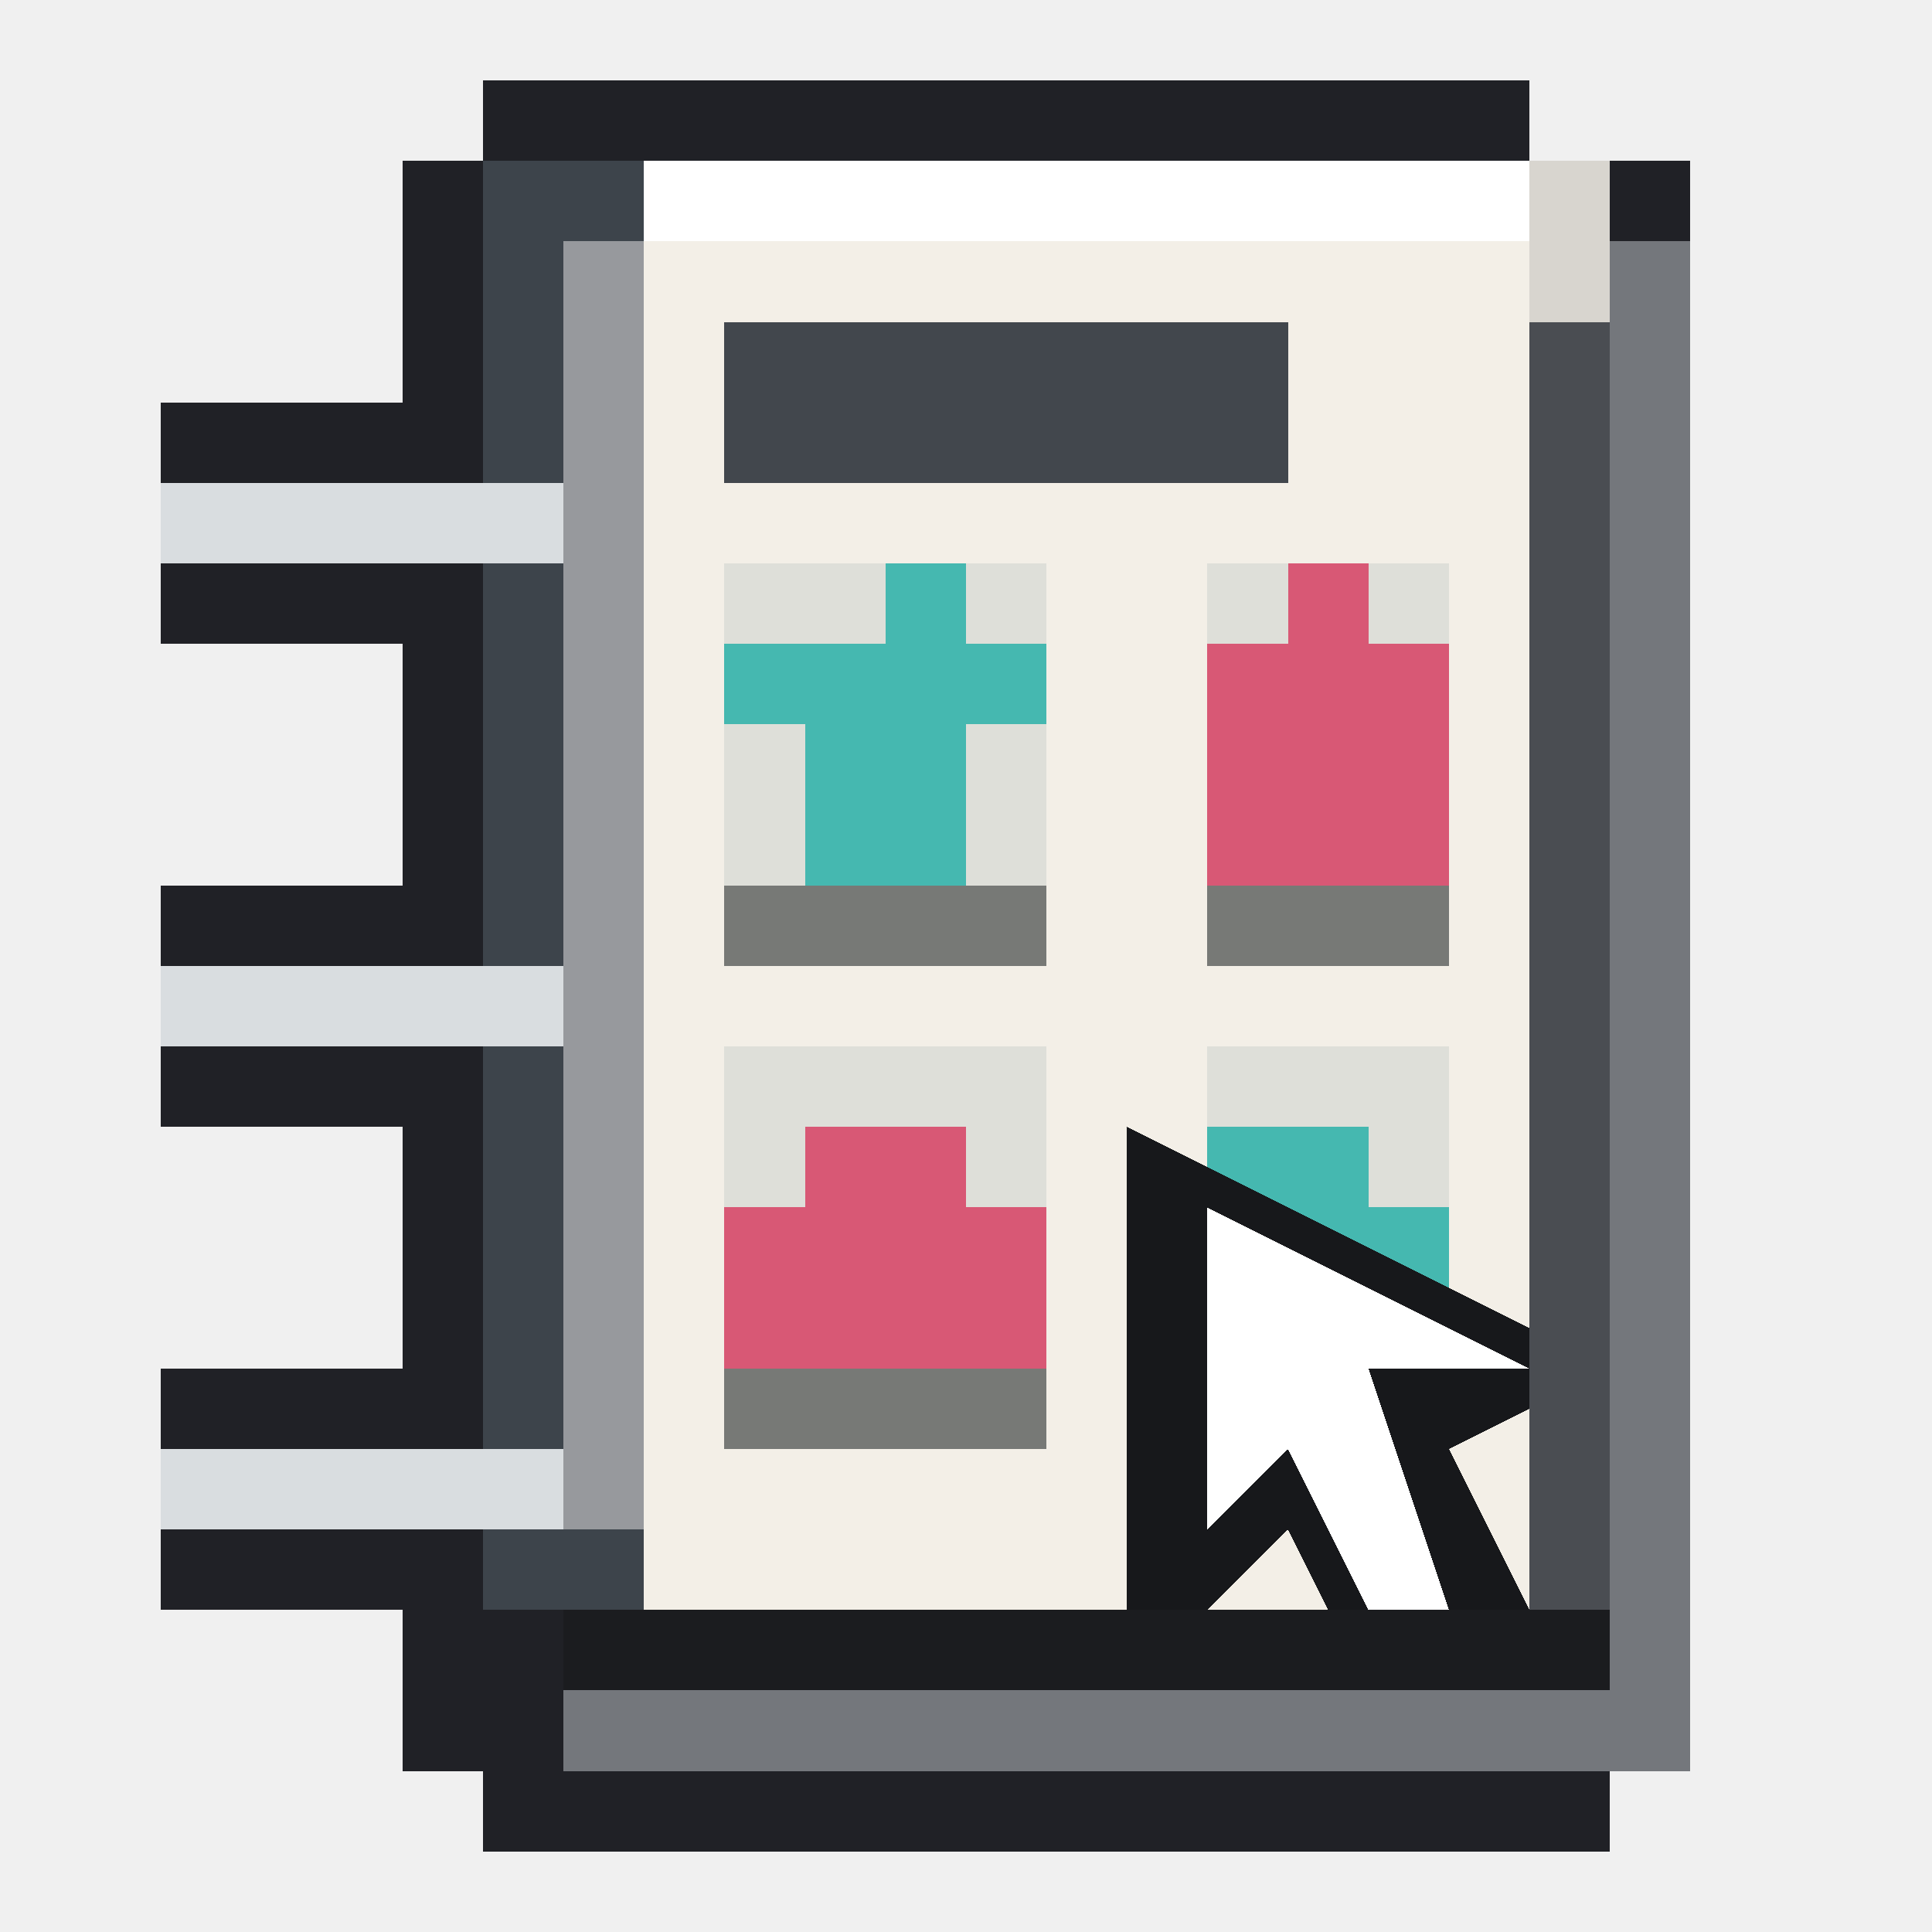
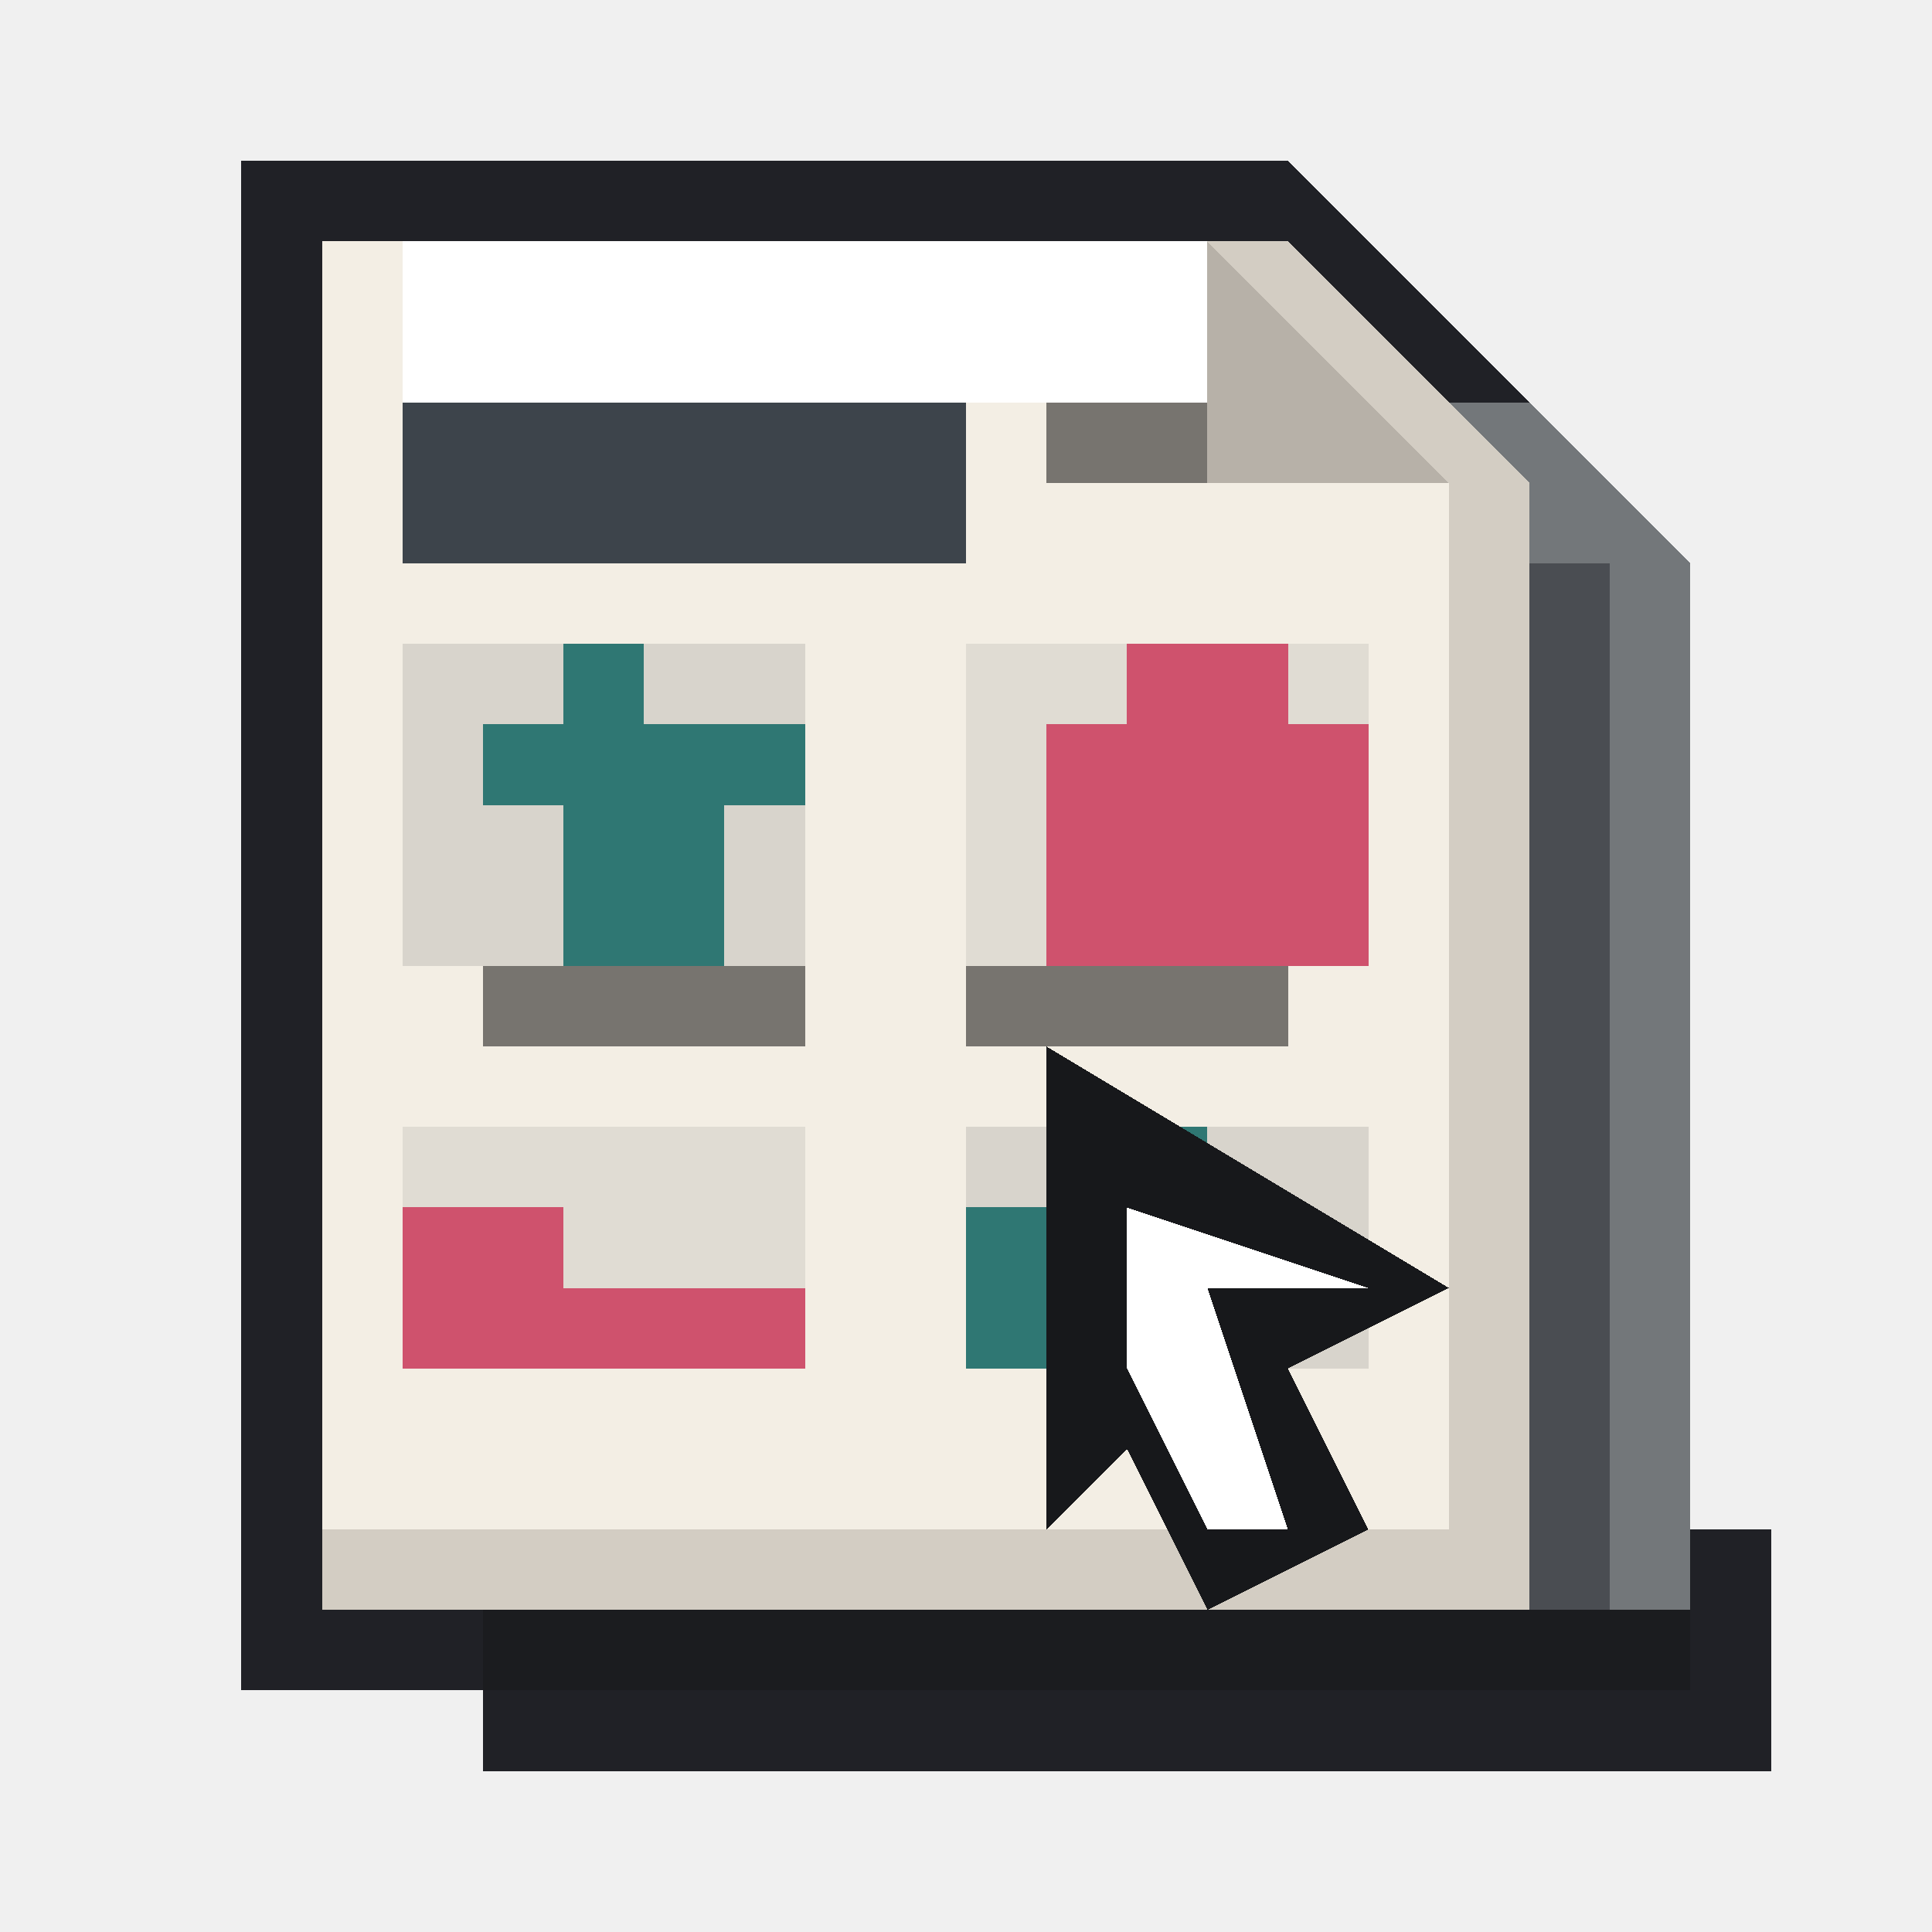
<svg xmlns="http://www.w3.org/2000/svg" viewBox="0 0 24 24" shape-rendering="crispEdges" data-m98-concept="tiktok-catalog" data-m98-grid="24">
-   <path fill="#202126" d="M6 1H19V2H21V21H20V23H6V22H5V20H2V17H5V14H2V11H5V8H2V5H5V2H6Z" />
-   <rect fill="#74777c" x="7" y="3" width="14" height="19" />
-   <rect fill="#d8d5cf" x="7" y="2" width="13" height="19" />
-   <rect fill="#f3efe7" x="6" y="2" width="13" height="18" />
-   <rect fill="#ffffff" x="7" y="2" width="12" height="1" />
-   <rect fill="#3d444b" x="6" y="2" width="2" height="18" />
-   <rect fill="#97999d" x="7" y="3" width="1" height="16" />
-   <rect fill="#d9dde0" x="2" y="6" width="5" height="1" />
-   <rect fill="#d9dde0" x="2" y="12" width="5" height="1" />
-   <rect fill="#d9dde0" x="2" y="18" width="5" height="1" />
-   <rect fill="#42474d" x="9" y="4" width="7" height="2" />
-   <rect fill="#dedfd9" x="9" y="7" width="4" height="4" />
-   <path fill="#45b8b0" d="M10 8H11V7H12V8H13V9H12V11H10V9H9V8Z" />
-   <rect fill="#777976" x="9" y="11" width="4" height="1" />
-   <rect fill="#dedfd9" x="15" y="7" width="3" height="4" />
-   <path fill="#d85875" d="M15 8H16V7H17V8H18V11H15Z" />
-   <rect fill="#777976" x="15" y="11" width="3" height="1" />
-   <rect fill="#dedfd9" x="9" y="13" width="4" height="4" />
-   <path fill="#d85875" d="M9 15H10V14H12V15H13V17H9Z" />
-   <rect fill="#777976" x="9" y="17" width="4" height="1" />
-   <rect fill="#dedfd9" x="15" y="13" width="3" height="4" />
-   <path fill="#45b8b0" d="M15 14H17V15H18V17H15Z" />
-   <polygon fill="#17181b" points="14,14 20,17 18,18 19,20 17,21 16,19 14,21" />
-   <polygon fill="#ffffff" points="15,15 19,17 17,17 18,20 17,20 16,18 15,19" />
-   <rect fill="#4a4d52" x="19" y="4" width="1" height="16" />
-   <rect fill="#1b1c1f" x="7" y="20" width="13" height="1" />
+   <path fill="#202126" d="M3 2H16L20 6V19H22V22H6V21H3Z" />
+   <polygon fill="#73777a" points="6,5 19,5 21,7 21,21 6,21" />
+   <polygon fill="#d3cdc3" points="4,3 16,3 19,6 19,20 4,20" />
+   <polygon fill="#f3eee4" points="4,3 15,3 18,6 18,19 4,19" />
+   <polygon fill="#ffffff" points="5,3 15,3 17,5 5,5" />
+   <polygon fill="#b7b1a8" points="15,3 18,6 15,6" />
+   <rect fill="#3d444b" x="5" y="5" width="7" height="2" />
+   <rect fill="#77746f" x="13" y="5" width="2" height="1" />
+   <rect fill="#d8d4cc" x="5" y="8" width="5" height="4" />
+   <path fill="#2f7773" d="M6 9H7V8H8V9H10V10H9V12H7V10H6Z" />
+   <rect fill="#77746f" x="6" y="12" width="4" height="1" />
+   <rect fill="#e0dcd3" x="12" y="8" width="5" height="4" />
+   <path fill="#cf526d" d="M13 9H14V8H16V9H17V12H13Z" />
+   <rect fill="#77746f" x="12" y="12" width="4" height="1" />
+   <rect fill="#e0dcd3" x="5" y="14" width="5" height="3" />
+   <path fill="#cf526d" d="M5 15H7V16H10V17H5Z" />
+   <rect fill="#d8d4cc" x="12" y="14" width="5" height="3" />
+   <path fill="#2f7773" d="M13 14H15V15H16V17H12V15H13Z" />
+   <polygon fill="#17181b" points="13,13 18,16 16,17 17,19 15,20 14,18 13,19" />
+   <polygon fill="#ffffff" points="14,15 17,16 15,16 16,19 15,19 14,17" />
+   <rect fill="#4a4d52" x="19" y="7" width="1" height="13" />
+   <rect fill="#1b1c1f" x="6" y="20" width="15" height="1" />
</svg>
